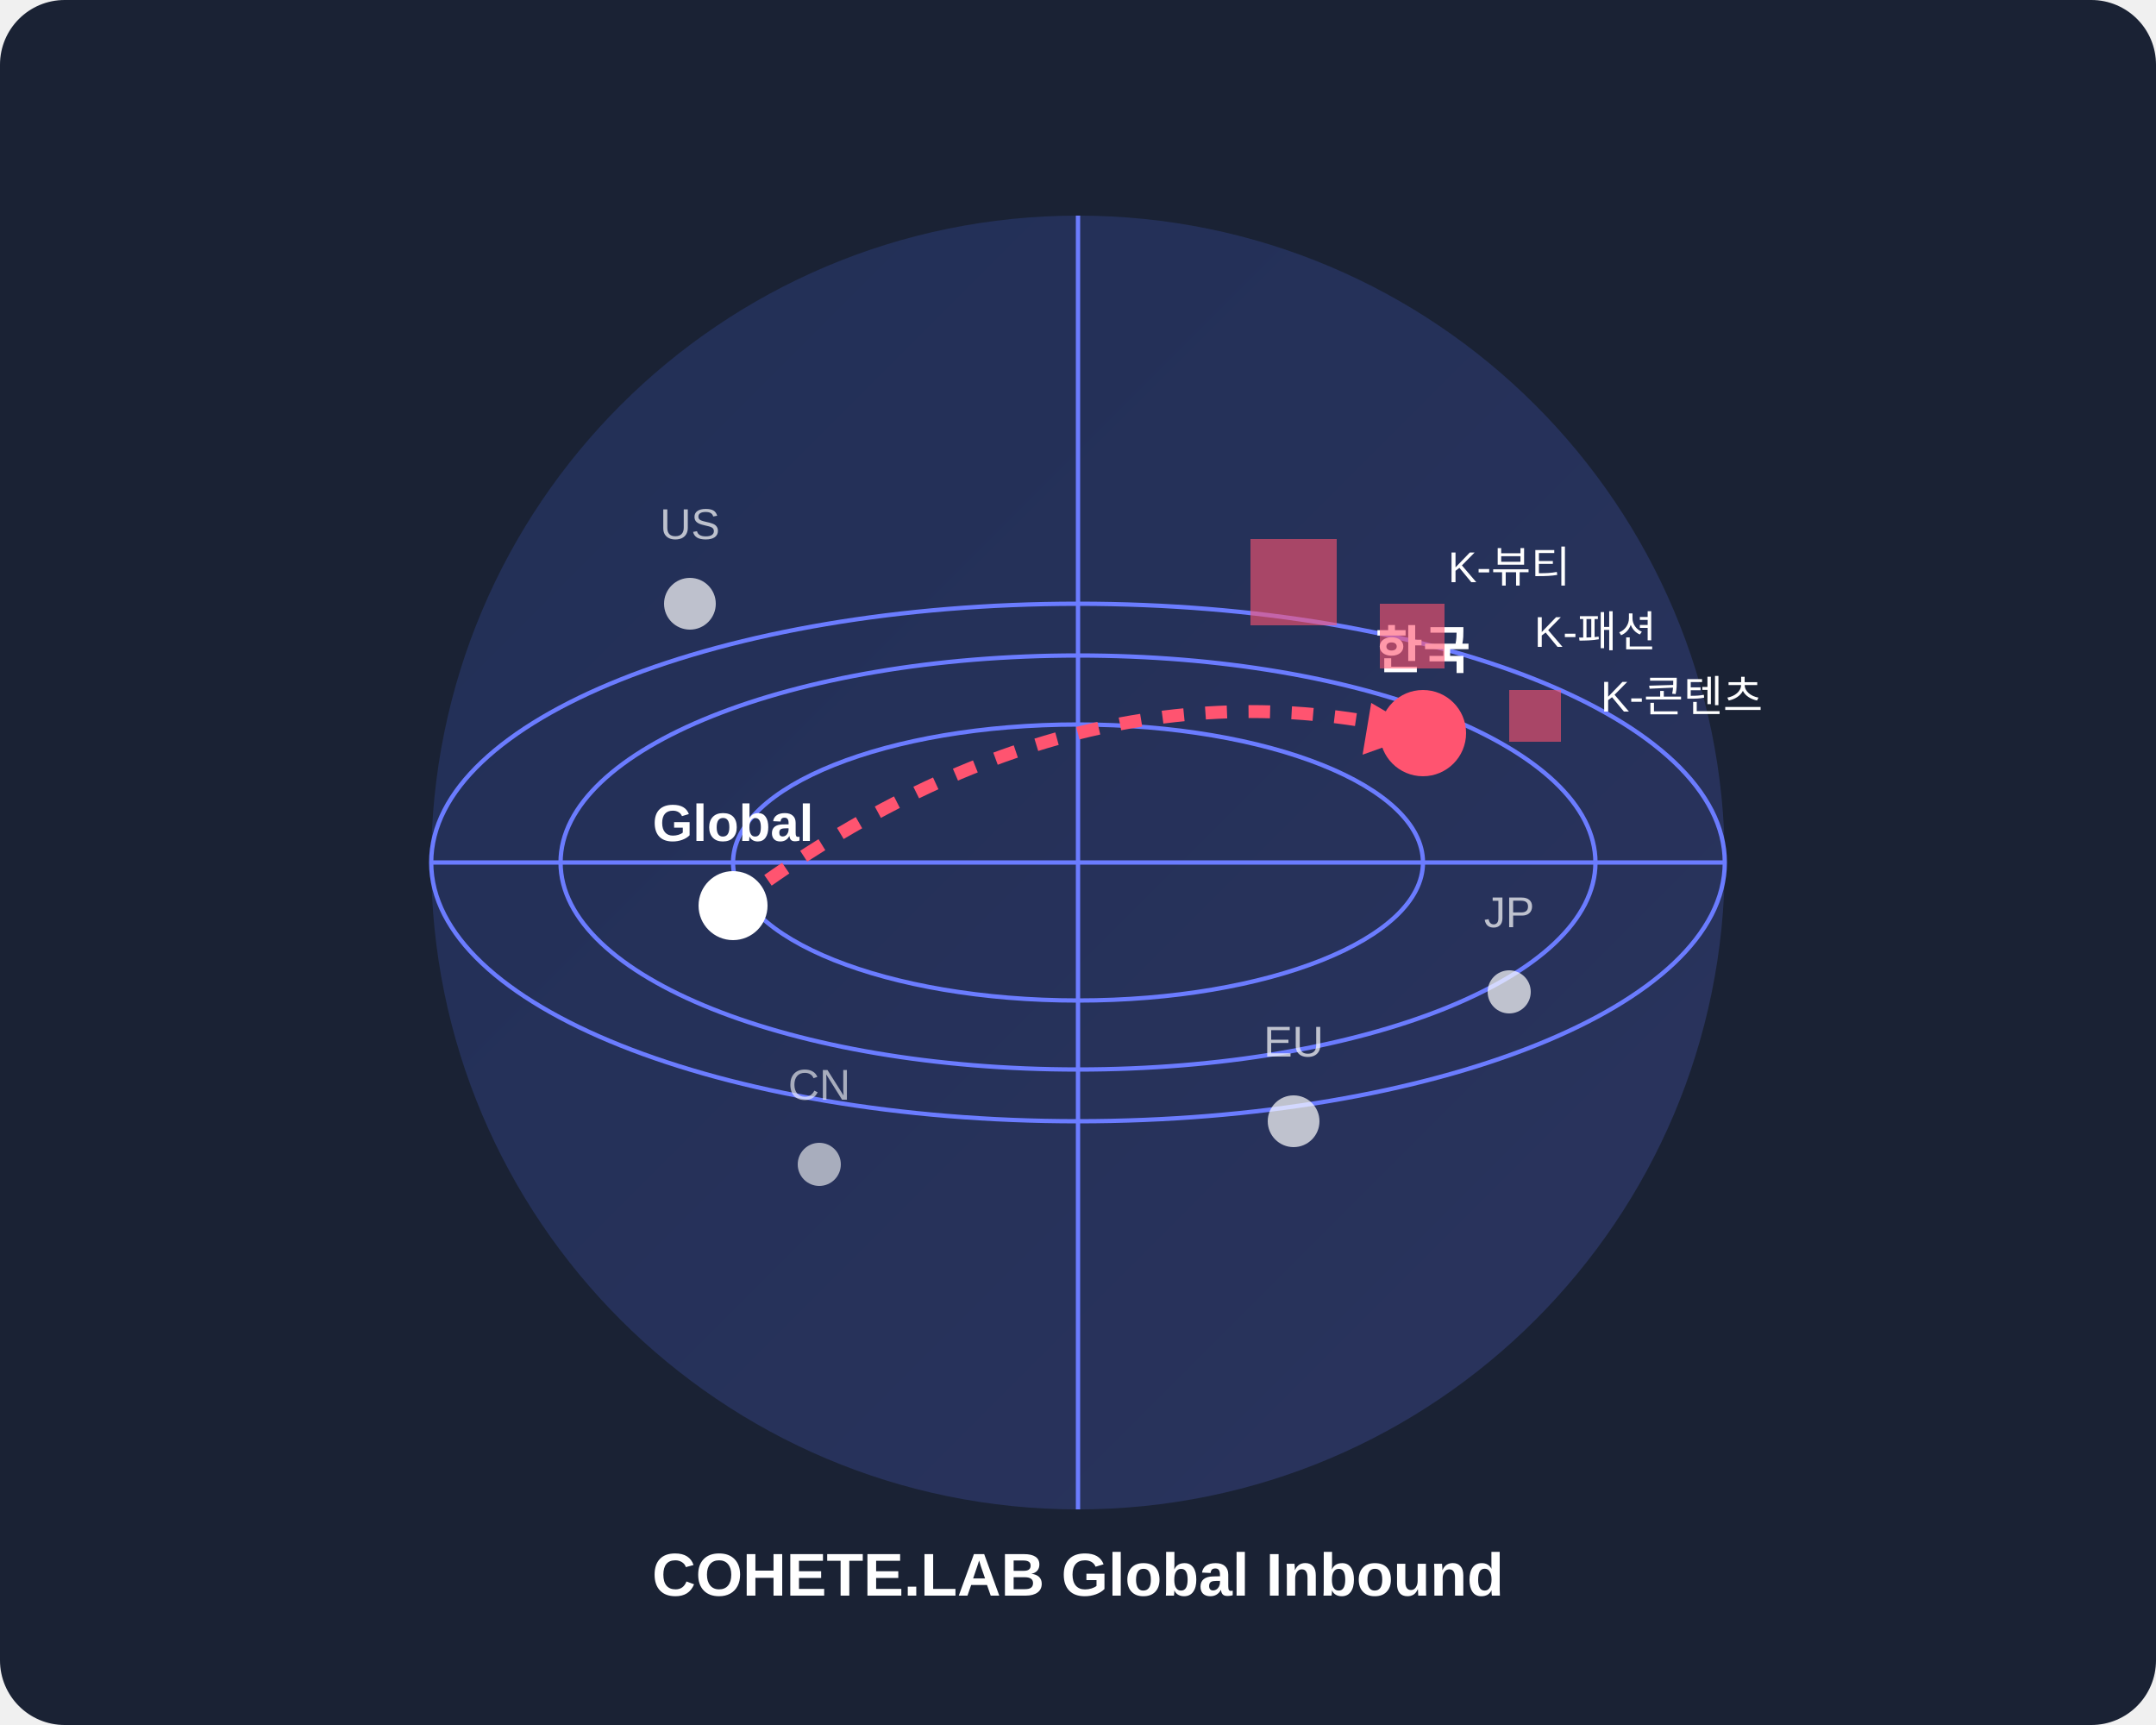
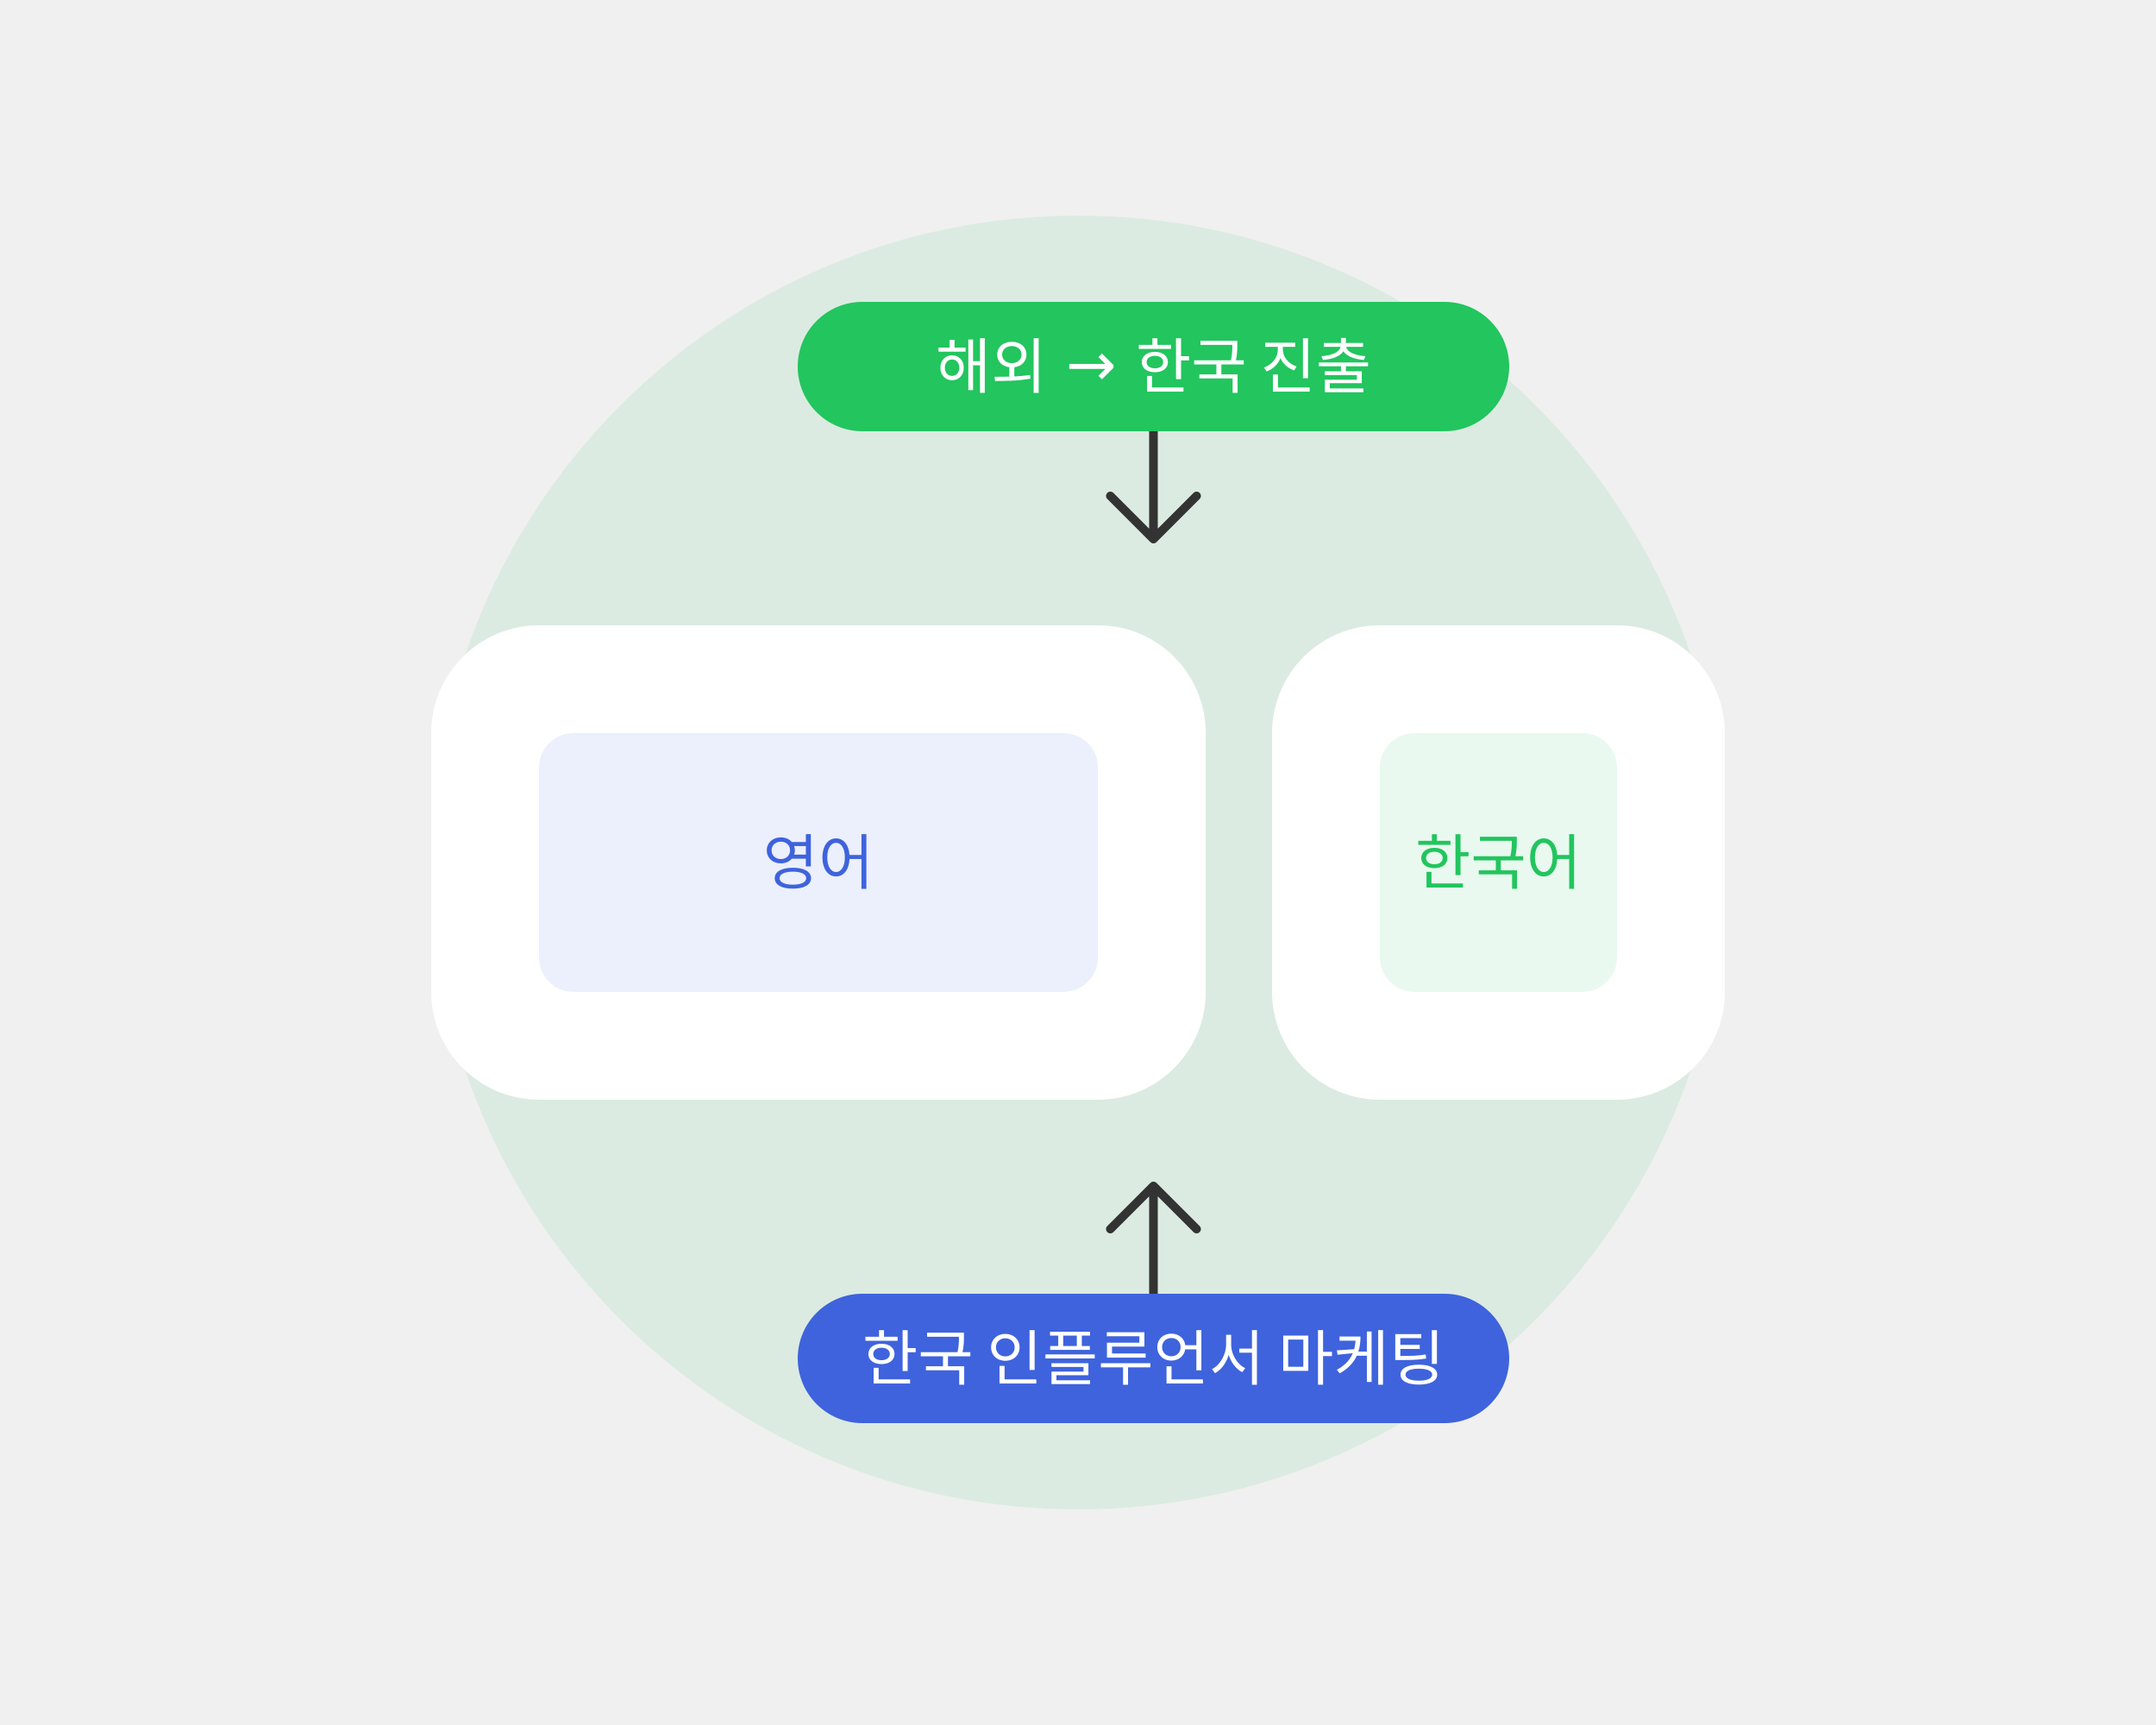
- <svg xmlns="http://www.w3.org/2000/svg" width="500" height="400">
-   <defs>
-     <linearGradient id="globe-gradient" x1="0%" y1="0%" x2="100%" y2="100%">
-       <stop offset="0%" stop-color="#3E63DD" />
-       <stop offset="100%" stop-color="#6B7CFF" />
-     </linearGradient>
-   </defs>
-   <rect width="500" height="400" rx="15" fill="#1A2234" />
-   <circle cx="250" cy="200" r="150" fill="url(#globe-gradient)" opacity="0.2" />
-   <ellipse cx="250" cy="200" rx="150" ry="60" stroke="#6B7CFF" stroke-width="1" fill="none" />
-   <ellipse cx="250" cy="200" rx="120" ry="48" stroke="#6B7CFF" stroke-width="1" fill="none" />
-   <ellipse cx="250" cy="200" rx="80" ry="32" stroke="#6B7CFF" stroke-width="1" fill="none" />
-   <line x1="100" y1="200" x2="400" y2="200" stroke="#6B7CFF" stroke-width="1" />
-   <line x1="250" y1="50" x2="250" y2="350" stroke="#6B7CFF" stroke-width="1" />
-   <circle cx="330" cy="170" r="10" fill="#FF5470" />
-   <text x="330" y="155" font-family="Arial" font-size="12" font-weight="bold" text-anchor="middle" fill="#FFFFFF">한국</text>
-   <path d="M170,210 Q250,150 330,170" stroke="#FF5470" stroke-width="3" fill="none" stroke-dasharray="5,5" />
-   <polygon points="330,170 318,163 316,175" fill="#FF5470" />
-   <circle cx="170" cy="210" r="8" fill="#FFFFFF" />
-   <text x="170" y="195" font-family="Arial" font-size="12" font-weight="bold" text-anchor="middle" fill="#FFFFFF">Global</text>
-   <circle cx="160" cy="140" r="6" fill="#FFFFFF" opacity="0.7" />
-   <text x="160" y="125" font-family="Arial" font-size="10" text-anchor="middle" fill="#FFFFFF" opacity="0.7">US</text>
-   <circle cx="300" cy="260" r="6" fill="#FFFFFF" opacity="0.7" />
-   <text x="300" y="245" font-family="Arial" font-size="10" text-anchor="middle" fill="#FFFFFF" opacity="0.7">EU</text>
-   <circle cx="350" cy="230" r="5" fill="#FFFFFF" opacity="0.7" />
-   <text x="350" y="215" font-family="Arial" font-size="10" text-anchor="middle" fill="#FFFFFF" opacity="0.7">JP</text>
-   <circle cx="190" cy="270" r="5" fill="#FFFFFF" opacity="0.6" />
-   <text x="190" y="255" font-family="Arial" font-size="10" text-anchor="middle" fill="#FFFFFF" opacity="0.6">CN</text>
-   <rect x="290" y="125" width="20" height="20" fill="#FF5470" opacity="0.6" />
-   <text x="350" y="135" font-family="Arial" font-size="10" text-anchor="middle" fill="#FFFFFF">K-뷰티</text>
-   <rect x="320" y="140" width="15" height="15" fill="#FF5470" opacity="0.6" />
-   <text x="370" y="150" font-family="Arial" font-size="10" text-anchor="middle" fill="#FFFFFF">K-패션</text>
-   <rect x="350" y="160" width="12" height="12" fill="#FF5470" opacity="0.6" />
-   <text x="390" y="165" font-family="Arial" font-size="10" text-anchor="middle" fill="#FFFFFF">K-콘텐츠</text>
-   <text x="250" y="370" font-family="Arial" font-size="14" font-weight="bold" text-anchor="middle" fill="#FFFFFF">COHETE.LAB Global Inbound</text>
+ <svg xmlns="http://www.w3.org/2000/svg" width="500" height="400" viewBox="0 0 500 400" fill="none">
+   <circle cx="250" cy="200" r="150" fill="#22C55E" fill-opacity="0.1" />
+   <path d="M100 170C100 156.193 111.193 145 125 145H254.625C268.432 145 279.625 156.193 279.625 170V230C279.625 243.807 268.432 255 254.625 255H125C111.193 255 100 243.807 100 230V170Z" fill="white" />
+   <rect x="125" y="170" width="129.625" height="60" rx="8" fill="#3E63DD" fill-opacity="0.1" />
+   <text x="189.812" y="205" text-anchor="middle" font-family="sans-serif" font-size="14" fill="#3E63DD">영어</text>
+   <path d="M295 170C295 156.193 306.193 145 320 145H375C388.807 145 400 156.193 400 170V230C400 243.807 388.807 255 375 255H320C306.193 255 295 243.807 295 230V170Z" fill="white" />
+   <rect x="320" y="170" width="55" height="60" rx="8" fill="#22C55E" fill-opacity="0.1" />
+   <text x="347.5" y="205" text-anchor="middle" font-family="sans-serif" font-size="14" fill="#22C55E">한국어</text>
+   <path d="M267.5 100L267.5 125M267.5 125L257.5 115M267.5 125L277.5 115" stroke="#333333" stroke-width="2" stroke-linecap="round" stroke-linejoin="round" />
+   <path d="M267.5 275L267.5 300M267.5 275L257.5 285M267.5 275L277.5 285" stroke="#333333" stroke-width="2" stroke-linecap="round" stroke-linejoin="round" />
+   <rect x="185" y="70" width="165" height="30" rx="15" fill="#22C55E" />
+   <text x="267.5" y="90" text-anchor="middle" font-family="sans-serif" font-size="14" fill="white">해외 → 한국 진출</text>
+   <rect x="185" y="300" width="165" height="30" rx="15" fill="#3E63DD" />
+   <text x="267.5" y="320" text-anchor="middle" font-family="sans-serif" font-size="14" fill="white">한국 인플루언서 마케팅</text>
</svg>
